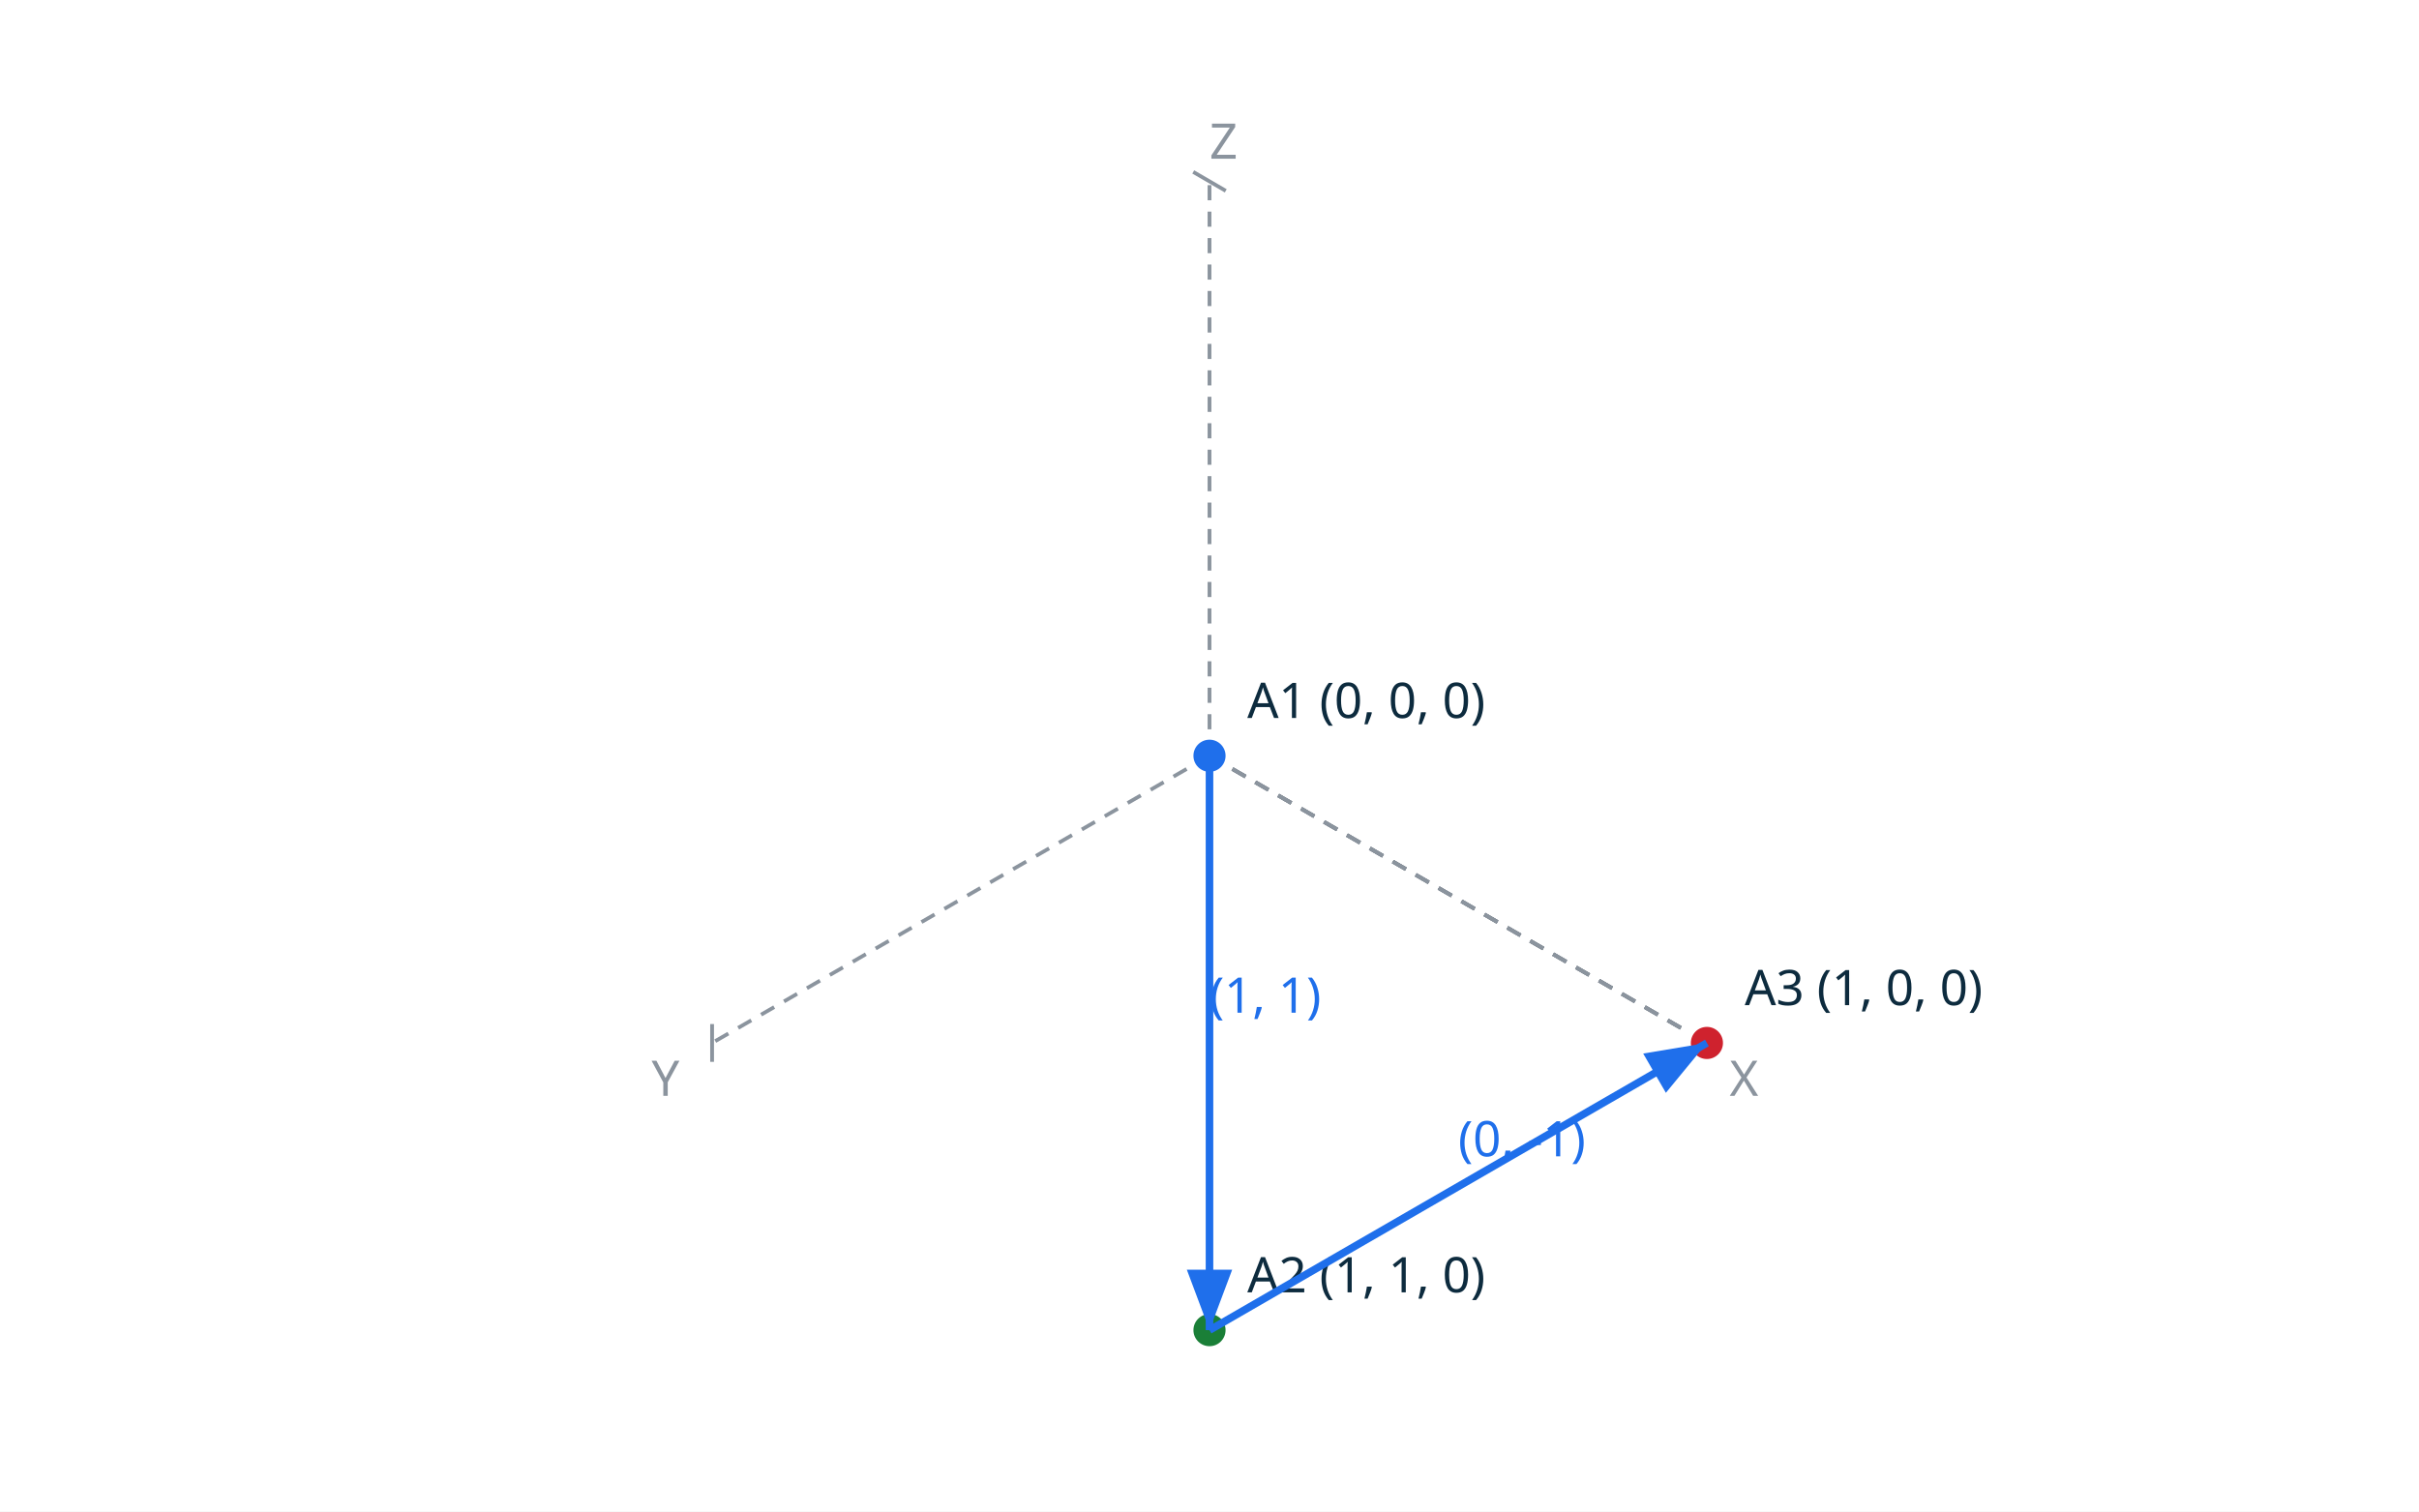
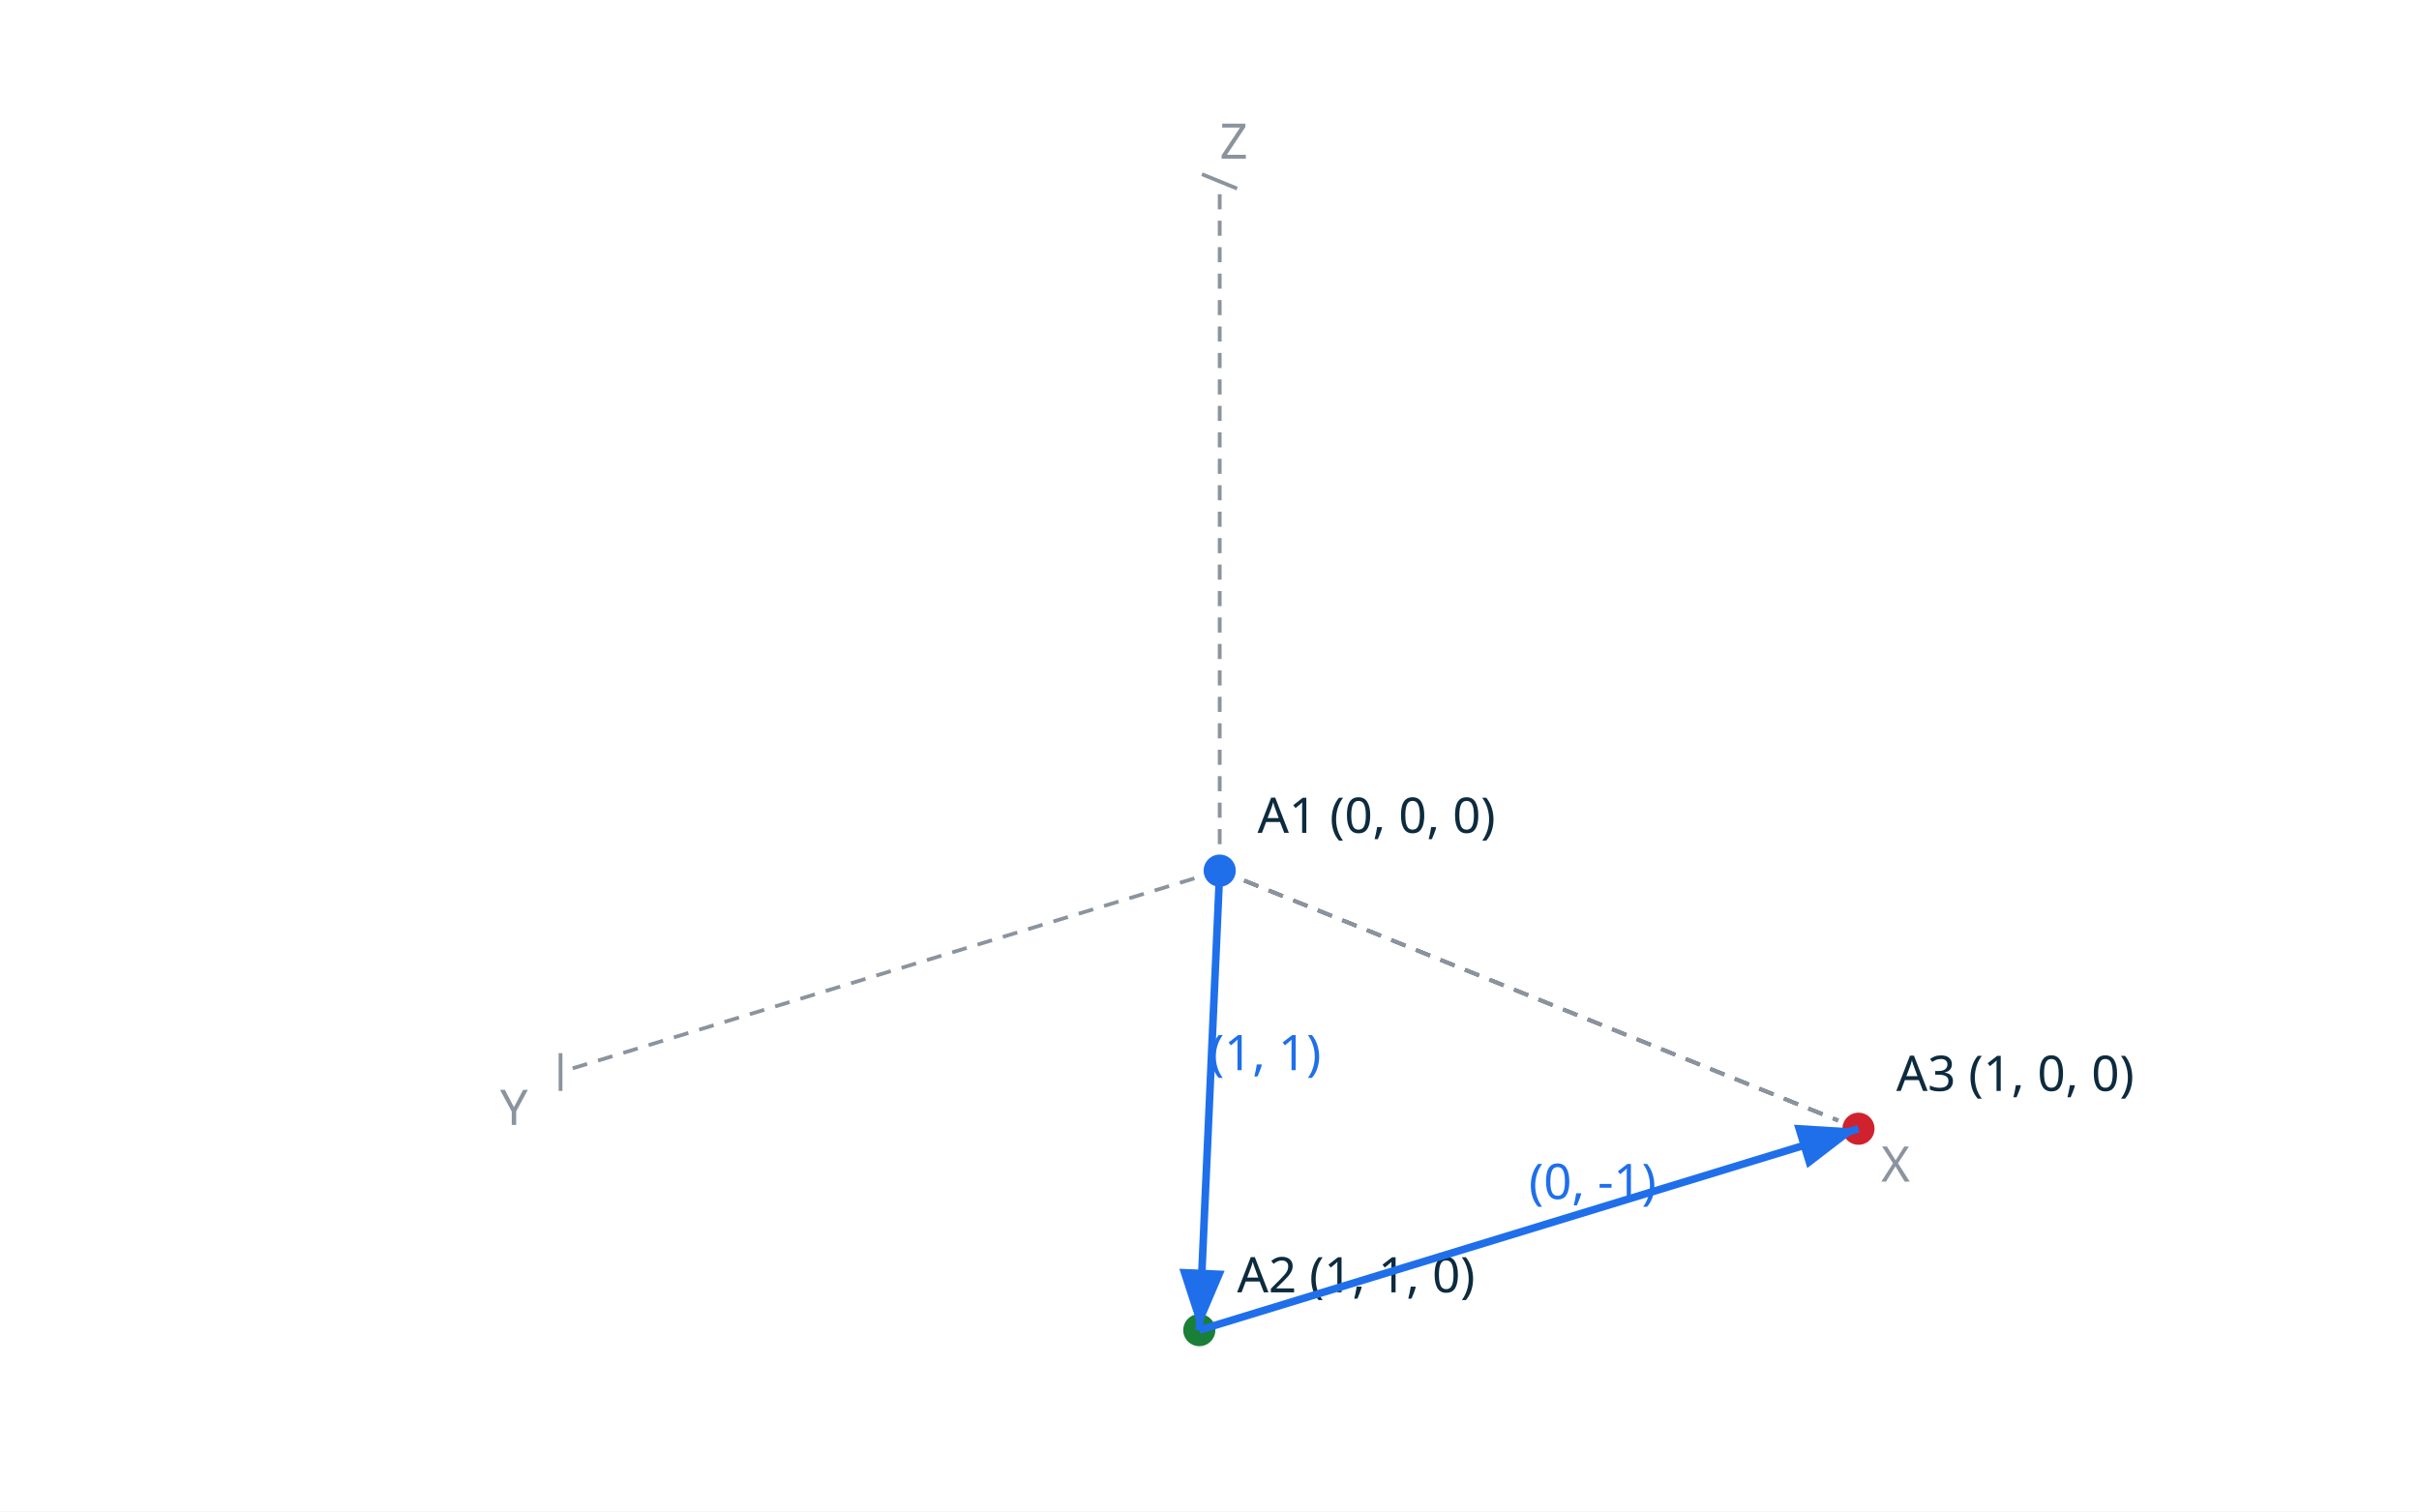
<svg xmlns="http://www.w3.org/2000/svg" viewBox="0 0 640 400" width="640" height="400">
  <rect width="640" height="400" fill="#ffffff" />
-   <circle cx="320.0" cy="200.0" r="2.5" fill="#ffffff" stroke="#6e7781" stroke-width="1.0" />
-   <circle cx="320.0" cy="200.0" r="2.5" fill="#ffffff" stroke="#6e7781" stroke-width="1.0" />
-   <line x1="320.0" y1="200.0" x2="451.6" y2="276.0" stroke="#6e7781" stroke-width="1.0" stroke-dasharray="4 3" />
-   <line x1="451.6" y1="276.0" x2="320.0" y2="352.0" stroke="#6e7781" stroke-width="1.0" stroke-dasharray="4 3" />
-   <circle cx="451.6" cy="276.0" r="2.5" fill="#ffffff" stroke="#6e7781" stroke-width="1.0" />
-   <circle cx="320.0" cy="352.0" r="2.5" fill="#ffffff" stroke="#6e7781" stroke-width="1.0" />
-   <line x1="320.0" y1="200.0" x2="451.6" y2="276.0" stroke="#6e7781" stroke-width="1.0" stroke-dasharray="4 3" />
-   <circle cx="451.6" cy="276.0" r="2.5" fill="#ffffff" stroke="#6e7781" stroke-width="1.0" />
-   <circle cx="451.6" cy="276.0" r="2.5" fill="#ffffff" stroke="#6e7781" stroke-width="1.0" />
-   <line x1="320.0" y1="200.0" x2="451.6" y2="276.0" stroke="#8b949e" stroke-width="1.0" stroke-dasharray="4 3" />
-   <text x="457.6" y="290.0" fill="#8b949e" font-family="sans-serif" font-size="13">X</text>
-   <line x1="320.0" y1="200.0" x2="188.4" y2="276.0" stroke="#8b949e" stroke-width="1.0" stroke-dasharray="4 3" />
-   <text x="172.4" y="290.0" fill="#8b949e" font-family="sans-serif" font-size="13">Y</text>
-   <line x1="320.0" y1="200.0" x2="320.0" y2="48.0" stroke="#8b949e" stroke-width="1.0" stroke-dasharray="4 3" />
-   <text x="320.0" y="42.0" fill="#8b949e" font-family="sans-serif" font-size="13">Z</text>
-   <circle cx="320.0" cy="200.0" r="2.5" fill="#8b949e" />
-   <line x1="456.0" y1="273.5" x2="447.3" y2="278.5" stroke="#8b949e" stroke-width="1.0" />
-   <line x1="188.4" y1="281.0" x2="188.4" y2="271.0" stroke="#8b949e" stroke-width="1.0" />
-   <line x1="315.7" y1="45.5" x2="324.3" y2="50.5" stroke="#8b949e" stroke-width="1.0" />
-   <circle cx="320.0" cy="200.0" r="5.0" fill="#1f6feb" stroke="#ffffff" stroke-width="1.5" />
-   <text x="330.0" y="190.0" fill="#0d2b3e" font-family="sans-serif" font-size="13">A1 (0, 0, 0)</text>
-   <circle cx="320.0" cy="352.0" r="5.0" fill="#1a7f37" stroke="#ffffff" stroke-width="1.5" />
-   <text x="330.0" y="342.0" fill="#0d2b3e" font-family="sans-serif" font-size="13">A2 (1, 1, 0)</text>
-   <circle cx="451.6" cy="276.0" r="5.0" fill="#cf222e" stroke="#ffffff" stroke-width="1.5" />
-   <text x="461.6" y="266.0" fill="#0d2b3e" font-family="sans-serif" font-size="13">A3 (1, 0, 0)</text>
+   <circle cx="322.7" cy="230.4" r="2.5" fill="#ffffff" stroke="#6e7781" stroke-width="1.0" />
+   <circle cx="322.7" cy="230.4" r="2.5" fill="#ffffff" stroke="#6e7781" stroke-width="1.0" />
+   <line x1="322.7" y1="230.4" x2="491.7" y2="298.7" stroke="#6e7781" stroke-width="1.0" stroke-dasharray="4 3" />
+   <line x1="491.7" y1="298.7" x2="317.3" y2="352.0" stroke="#6e7781" stroke-width="1.0" stroke-dasharray="4 3" />
+   <circle cx="491.7" cy="298.7" r="2.5" fill="#ffffff" stroke="#6e7781" stroke-width="1.0" />
+   <circle cx="317.3" cy="352.0" r="2.5" fill="#ffffff" stroke="#6e7781" stroke-width="1.0" />
+   <line x1="322.7" y1="230.4" x2="491.7" y2="298.7" stroke="#6e7781" stroke-width="1.0" stroke-dasharray="4 3" />
+   <circle cx="491.7" cy="298.7" r="2.5" fill="#ffffff" stroke="#6e7781" stroke-width="1.0" />
+   <circle cx="491.7" cy="298.7" r="2.5" fill="#ffffff" stroke="#6e7781" stroke-width="1.0" />
+   <line x1="322.7" y1="230.4" x2="491.7" y2="298.7" stroke="#8b949e" stroke-width="1.0" stroke-dasharray="4 3" />
+   <text x="497.7" y="312.7" fill="#8b949e" font-family="sans-serif" font-size="13">X</text>
+   <line x1="322.7" y1="230.4" x2="148.3" y2="283.7" stroke="#8b949e" stroke-width="1.0" stroke-dasharray="4 3" />
+   <text x="132.3" y="297.7" fill="#8b949e" font-family="sans-serif" font-size="13">Y</text>
+   <line x1="322.7" y1="230.4" x2="322.7" y2="48.0" stroke="#8b949e" stroke-width="1.0" stroke-dasharray="4 3" />
+   <text x="322.7" y="42.0" fill="#8b949e" font-family="sans-serif" font-size="13">Z</text>
+   <circle cx="322.7" cy="230.4" r="2.5" fill="#8b949e" />
+   <line x1="496.5" y1="297.2" x2="487.0" y2="300.1" stroke="#8b949e" stroke-width="1.0" />
+   <line x1="148.3" y1="288.7" x2="148.3" y2="278.7" stroke="#8b949e" stroke-width="1.0" />
+   <line x1="318.0" y1="46.1" x2="327.3" y2="49.9" stroke="#8b949e" stroke-width="1.0" />
+   <circle cx="322.7" cy="230.4" r="5.0" fill="#1f6feb" stroke="#ffffff" stroke-width="1.5" />
+   <text x="332.7" y="220.4" fill="#0d2b3e" font-family="sans-serif" font-size="13">A1 (0, 0, 0)</text>
+   <circle cx="317.3" cy="352.0" r="5.0" fill="#1a7f37" stroke="#ffffff" stroke-width="1.5" />
+   <text x="327.3" y="342.0" fill="#0d2b3e" font-family="sans-serif" font-size="13">A2 (1, 1, 0)</text>
+   <circle cx="491.7" cy="298.7" r="5.0" fill="#cf222e" stroke="#ffffff" stroke-width="1.5" />
+   <text x="501.7" y="288.7" fill="#0d2b3e" font-family="sans-serif" font-size="13">A3 (1, 0, 0)</text>
  <defs>
    <marker id="arrow" markerWidth="10" markerHeight="10" refX="8" refY="3" orient="auto">
      <path d="M0,0 L8,3 L0,6 z" fill="#1a7f37" />
    </marker>
    <marker id="arrow1" markerWidth="10" markerHeight="10" refX="8" refY="3" orient="auto">
      <path d="M0,0 L8,3 L0,6 z" fill="#1f6feb" />
    </marker>
  </defs>
-   <line x1="320.0" y1="200.0" x2="320.0" y2="352.0" stroke="#1f6feb" stroke-width="2.0" marker-end="url(#arrow1)" />
-   <text x="320.0" y="268.0" fill="#1f6feb" font-family="sans-serif" font-size="13">(1, 1)</text>
-   <line x1="320.0" y1="352.0" x2="451.6" y2="276.0" stroke="#1f6feb" stroke-width="2.0" marker-end="url(#arrow1)" />
-   <text x="385.8" y="306.0" fill="#1f6feb" font-family="sans-serif" font-size="13">(0, -1)</text>
+   <line x1="322.7" y1="230.4" x2="317.3" y2="352.0" stroke="#1f6feb" stroke-width="2.0" marker-end="url(#arrow1)" />
+   <text x="320.0" y="283.2" fill="#1f6feb" font-family="sans-serif" font-size="13">(1, 1)</text>
+   <line x1="317.3" y1="352.0" x2="491.7" y2="298.7" stroke="#1f6feb" stroke-width="2.0" marker-end="url(#arrow1)" />
+   <text x="404.5" y="317.3" fill="#1f6feb" font-family="sans-serif" font-size="13">(0, -1)</text>
</svg>
